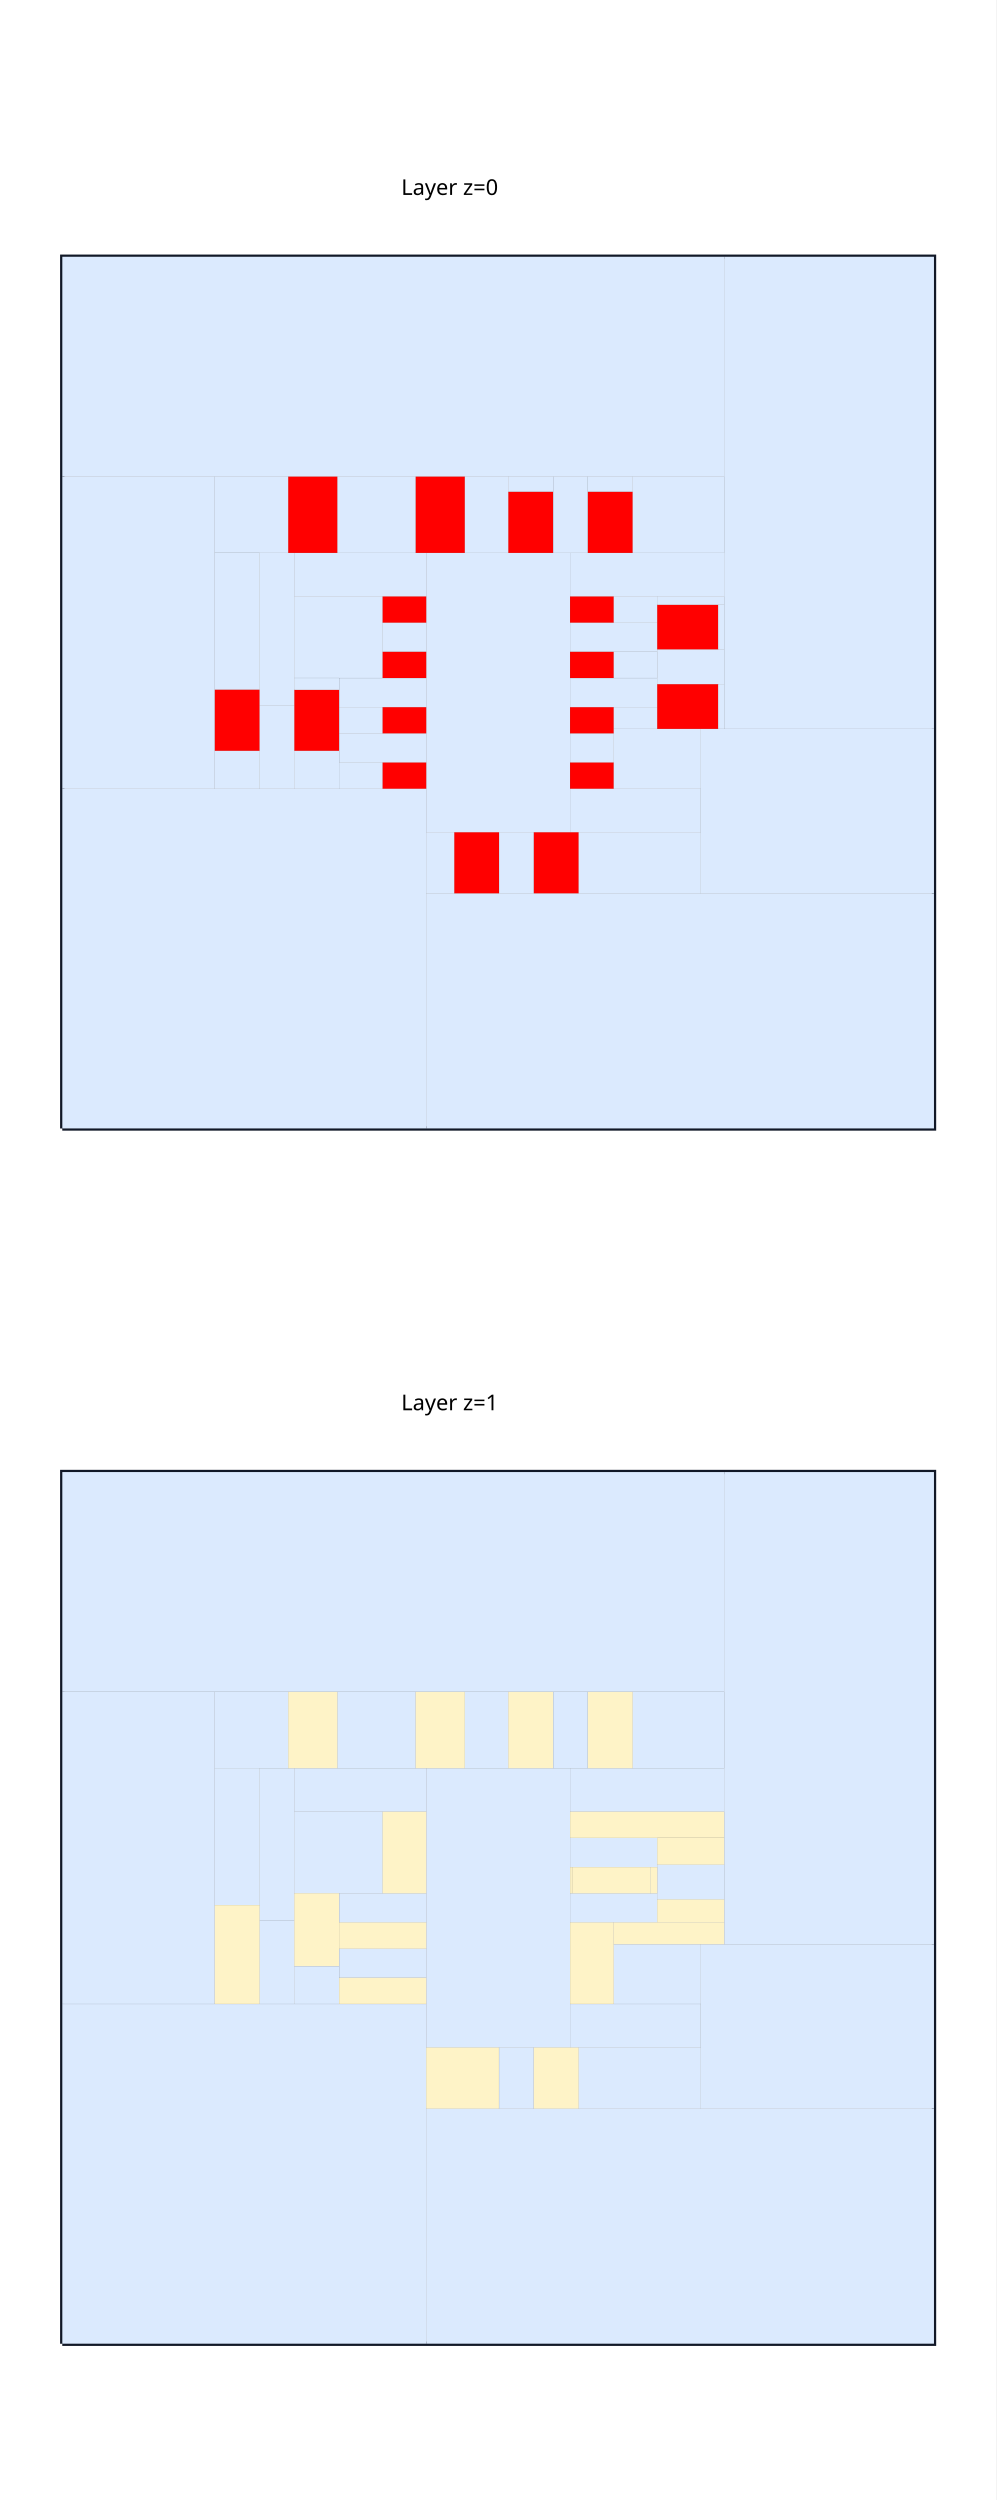
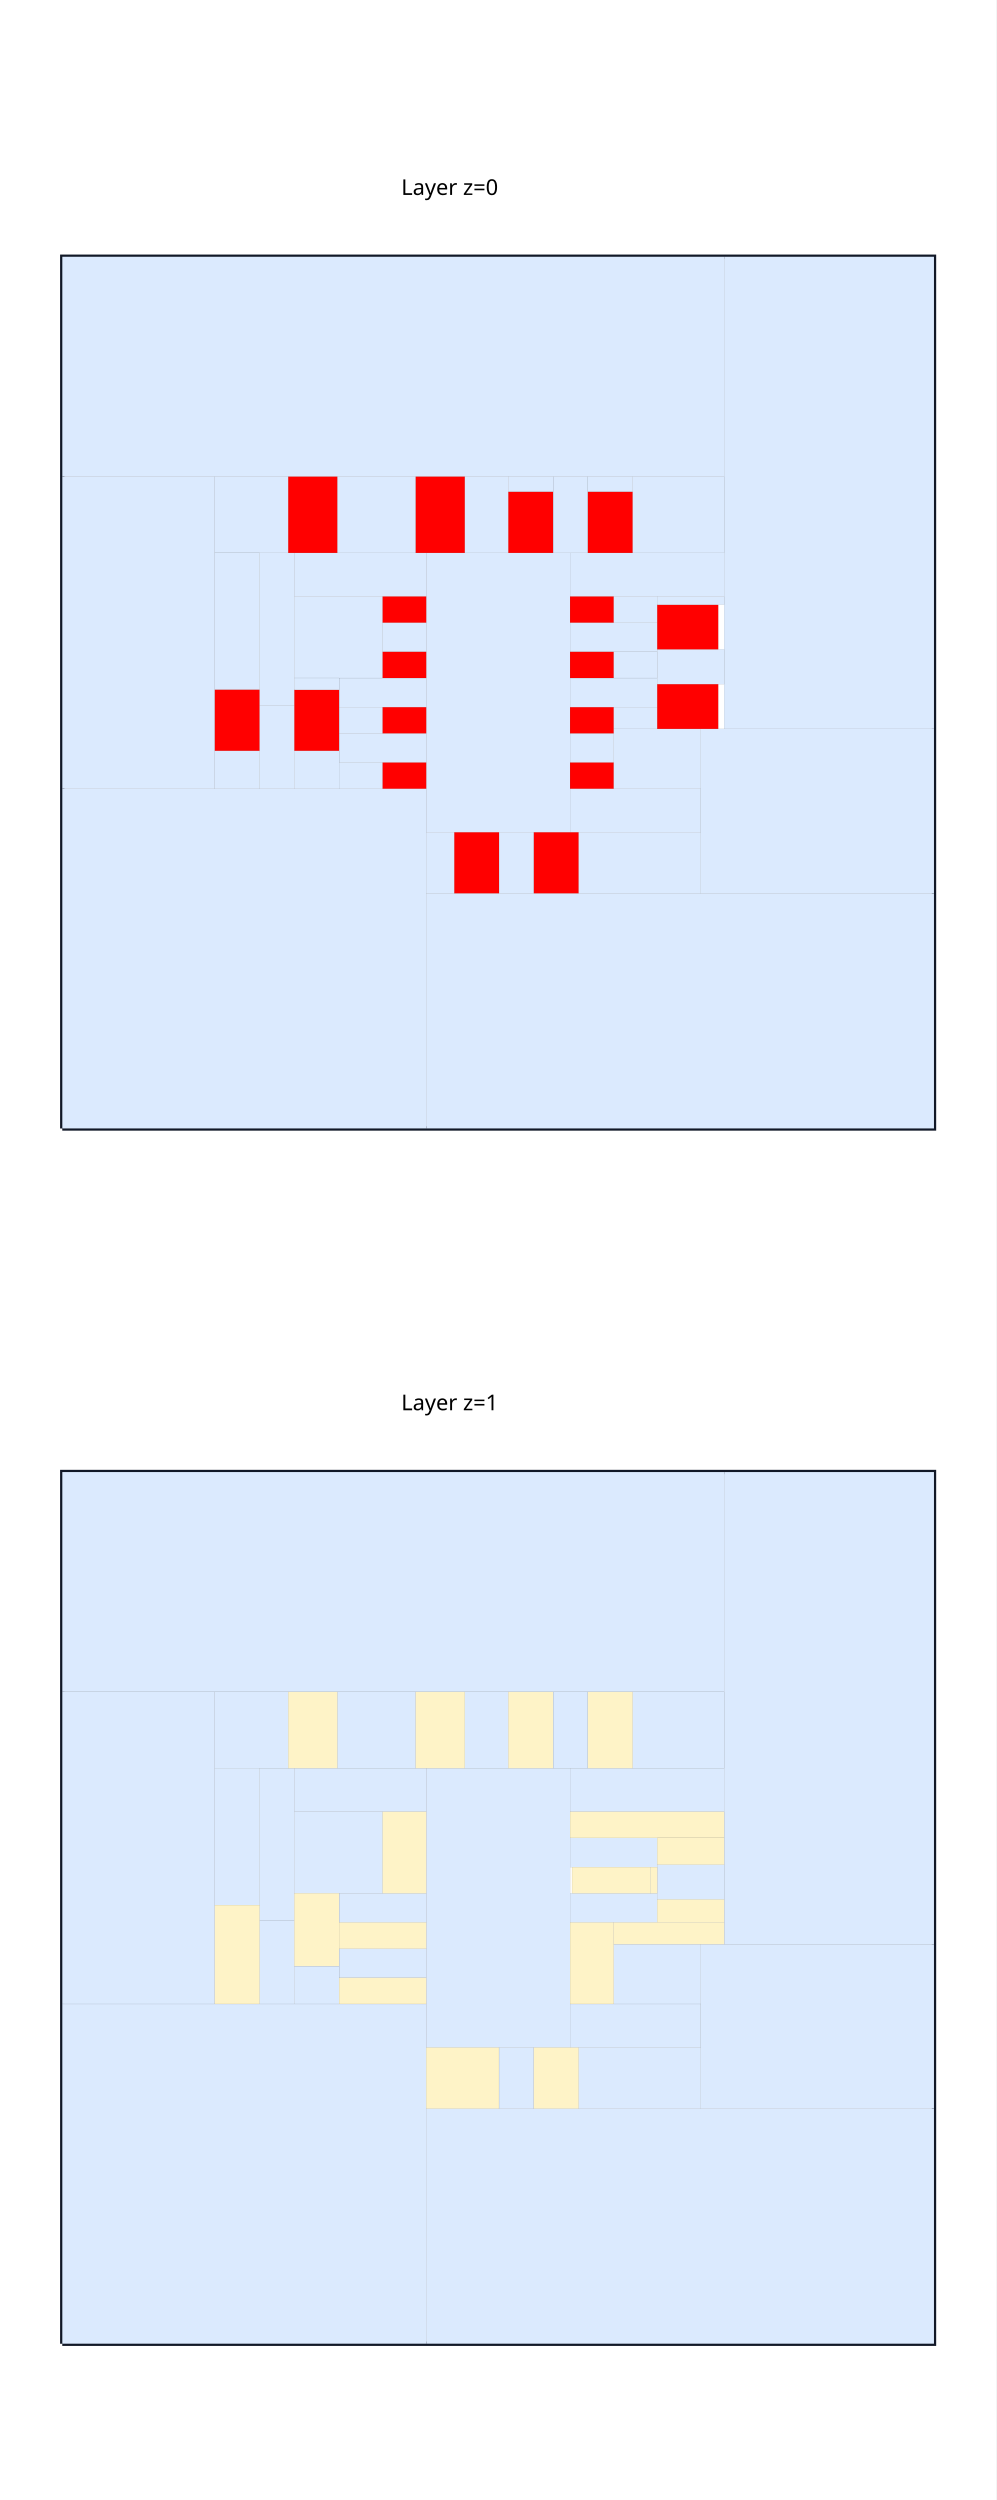
<svg xmlns="http://www.w3.org/2000/svg" width="640" height="1606" viewBox="0 0 640 1606">
  <rect width="100%" height="100%" fill="white" />
  <g>
    <polyline data-points="-10,-10 10,-10 10,10 -10,10 -10,-10" data-type="line" data-label="bounds" points="40,724.931 600,724.931 600,164.931 40,164.931 40,724.931" fill="none" stroke="#111827" stroke-width="2.8" />
  </g>
  <g>
    <polyline data-points="-10,-37.881770833333334 10,-37.881770833333334 10,-17.881770833333334 -10,-17.881770833333334 -10,-37.881770833333334" data-type="line" data-label="bounds" points="40,1505.621 600,1505.621 600,945.621 40,945.621 40,1505.621" fill="none" stroke="#111827" stroke-width="2.8" />
  </g>
  <g>
    <rect data-type="rect" data-label="node" data-x="0" data-y="0" x="273.8" y="355.191" width="92.4" height="179.48" fill="#dbeafe" stroke="black" stroke-width="0.036" />
  </g>
  <g>
    <rect data-type="rect" data-label="node" data-x="-5.825" data-y="-6.1025" x="40" y="506.671" width="233.8" height="218.26" fill="#dbeafe" stroke="black" stroke-width="0.036" />
  </g>
  <g>
    <rect data-type="rect" data-label="node" data-x="-2.65" data-y="0" x="217.8" y="435.551" width="56" height="18.76" fill="#dbeafe" stroke="black" stroke-width="0.036" />
  </g>
  <g>
    <rect data-type="rect" data-label="node" data-x="-3.1624999999999996" data-y="2.705" x="189.1" y="355.191" width="84.7" height="28" fill="#dbeafe" stroke="black" stroke-width="0.036" />
  </g>
  <g>
    <rect data-type="rect" data-label="node" data-x="3.1500000000000004" data-y="-2.705" x="366.2" y="506.671" width="84" height="28" fill="#dbeafe" stroke="black" stroke-width="0.036" />
  </g>
  <g>
    <rect data-type="rect" data-label="node" data-x="2.65" data-y="0" x="366.2" y="435.551" width="56" height="18.76" fill="#dbeafe" stroke="black" stroke-width="0.036" />
  </g>
  <g>
    <rect data-type="rect" data-label="node" data-x="3.4174999999999995" data-y="2.705" x="366.2" y="355.191" width="98.98" height="28" fill="#dbeafe" stroke="black" stroke-width="0.036" />
  </g>
  <g>
    <rect data-type="rect" data-label="node" data-x="-5.074999999999999" data-y="1.4525000000000001" x="166.7" y="355.191" width="22.4" height="98.14" fill="#dbeafe" stroke="black" stroke-width="0.036" />
  </g>
  <g>
    <rect data-type="rect" data-label="node" data-x="-2.4075000000000006" data-y="7.4775" x="40" y="164.931" width="425.18" height="141.26" fill="#dbeafe" stroke="black" stroke-width="0.036" />
  </g>
  <g>
    <rect data-type="rect" data-label="node" data-x="4.175" data-y="-7.3025" x="273.8" y="573.871" width="326.2" height="151.06" fill="#dbeafe" stroke="black" stroke-width="0.036" />
  </g>
  <g>
    <rect data-type="rect" data-label="node" data-x="7.324999999999999" data-y="-2.7187499999999996" x="450.2" y="468.241" width="149.8" height="105.63" fill="#dbeafe" stroke="black" stroke-width="0.036" />
  </g>
  <g>
    <rect data-type="rect" data-label="node" data-x="-8.25" data-y="1.3749999999999996" x="40" y="306.191" width="98" height="200.48" fill="#dbeafe" stroke="black" stroke-width="0.036" />
  </g>
  <g>
    <rect data-type="rect" data-label="node" data-x="7.592499999999999" data-y="4.58375" x="465.18" y="164.931" width="134.82" height="303.31" fill="#dbeafe" stroke="black" stroke-width="0.036" />
  </g>
  <g>
    <rect data-type="rect" data-label="node" data-x="-5.074999999999999" data-y="-1.2525000000000002" x="166.7" y="453.331" width="22.4" height="53.34" fill="#dbeafe" stroke="black" stroke-width="0.036" />
  </g>
  <g>
    <rect data-type="rect" data-label="node" data-x="-3.6624999999999996" data-y="1.27" x="189.1" y="383.191" width="56.7" height="52.36" fill="#dbeafe" stroke="black" stroke-width="0.036" />
  </g>
  <g>
    <rect data-type="rect" data-label="node" data-x="3.6500000000000004" data-y="-1.5187500000000003" x="394.2" y="468.241" width="56" height="38.43" fill="#dbeafe" stroke="black" stroke-width="0.036" />
  </g>
  <g>
    <rect data-type="rect" data-label="node" data-x="-2.65" data-y="-1.27" x="217.8" y="471.111" width="56" height="18.76" fill="#dbeafe" stroke="black" stroke-width="0.036" />
  </g>
  <g>
    <rect data-type="rect" data-label="node" data-x="2.65" data-y="1.27" x="366.2" y="399.991" width="56" height="18.76" fill="#dbeafe" stroke="black" stroke-width="0.036" />
  </g>
  <g>
    <rect data-type="rect" data-label="node" data-x="-5.657701" data-y="4.08" x="138" y="306.191" width="47.169" height="49" fill="#dbeafe" stroke="black" stroke-width="0.036" />
  </g>
  <g>
    <rect data-type="rect" data-label="node" data-x="-2.790402" data-y="4.08" x="216.669" y="306.191" width="50.4" height="49" fill="#dbeafe" stroke="black" stroke-width="0.036" />
  </g>
  <g>
    <rect data-type="rect" data-label="node" data-x="-0.2654019999999999" data-y="4.08" x="298.569" y="306.191" width="28" height="49" fill="#dbeafe" stroke="black" stroke-width="0.036" />
  </g>
  <g>
    <rect data-type="rect" data-label="node" data-x="3.247478" data-y="-3.9049999999999994" x="371.659" y="534.671" width="78.541" height="39.2" fill="#dbeafe" stroke="black" stroke-width="0.036" />
  </g>
  <g>
    <rect data-type="rect" data-label="node" data-x="4.134798999999999" data-y="4.08" x="406.369" y="306.191" width="58.811" height="49" fill="#dbeafe" stroke="black" stroke-width="0.036" />
  </g>
  <g>
    <rect data-type="rect" data-label="node" data-x="-5.9875" data-y="1.6349999999999998" x="138" y="355.191" width="28.7" height="87.92" fill="#dbeafe" stroke="black" stroke-width="0.036" />
  </g>
  <g>
    <rect data-type="rect" data-label="node" data-x="4.4174999999999995" data-y="0.5925" x="422.2" y="417.141" width="42.98" height="22.4" fill="#dbeafe" stroke="black" stroke-width="0.036" />
  </g>
  <g>
    <rect data-type="rect" data-label="node" data-x="1.659598" data-y="4.08" x="355.269" y="306.191" width="22.4" height="49" fill="#dbeafe" stroke="black" stroke-width="0.036" />
  </g>
  <g>
    <rect data-type="rect" data-label="node" data-x="0.41995599999999994" data-y="-3.9049999999999994" x="320.559" y="534.671" width="22.4" height="39.2" fill="#dbeafe" stroke="black" stroke-width="0.036" />
  </g>
  <g>
    <rect data-type="rect" data-label="node" data-x="-4.1625" data-y="-1.77" x="189.1" y="482.311" width="28.7" height="24.36" fill="#dbeafe" stroke="black" stroke-width="0.036" />
  </g>
  <g>
    <rect data-type="rect" data-label="node" data-x="-5.9875" data-y="-1.77" x="138" y="482.311" width="28.7" height="24.36" fill="#dbeafe" stroke="black" stroke-width="0.036" />
  </g>
  <g>
    <rect data-type="rect" data-label="node" data-x="-3.15" data-y="-1.905" x="217.8" y="489.871" width="28" height="16.8" fill="#dbeafe" stroke="black" stroke-width="0.036" />
  </g>
  <g>
    <rect data-type="rect" data-label="node" data-x="-3.15" data-y="-0.635" x="217.8" y="454.311" width="28" height="16.8" fill="#dbeafe" stroke="black" stroke-width="0.036" />
  </g>
  <g>
    <rect data-type="rect" data-label="node" data-x="-2.15" data-y="1.27" x="245.8" y="399.991" width="28" height="18.76" fill="#dbeafe" stroke="black" stroke-width="0.036" />
  </g>
  <g>
    <rect data-type="rect" data-label="node" data-x="-1.3275219999999999" data-y="-3.9049999999999994" x="273.8" y="534.671" width="18.059" height="39.2" fill="#dbeafe" stroke="black" stroke-width="0.036" />
  </g>
  <g>
    <rect data-type="rect" data-label="node" data-x="0.747098" data-y="4.779999999999999" x="326.569" y="306.191" width="28.7" height="9.8" fill="#dbeafe" stroke="black" stroke-width="0.036" />
  </g>
  <g>
    <rect data-type="rect" data-label="node" data-x="2.15" data-y="-1.27" x="366.2" y="471.111" width="28" height="18.76" fill="#dbeafe" stroke="black" stroke-width="0.036" />
  </g>
  <g>
    <rect data-type="rect" data-label="node" data-x="2.5720979999999996" data-y="4.779999999999999" x="377.669" y="306.191" width="28.7" height="9.8" fill="#dbeafe" stroke="black" stroke-width="0.036" />
  </g>
  <g>
    <rect data-type="rect" data-label="node" data-x="3.15" data-y="0.635" x="394.2" y="418.751" width="28" height="16.8" fill="#dbeafe" stroke="black" stroke-width="0.036" />
  </g>
  <g>
    <rect data-type="rect" data-label="node" data-x="3.15" data-y="1.905" x="394.2" y="383.191" width="28" height="16.8" fill="#dbeafe" stroke="black" stroke-width="0.036" />
  </g>
  <g>
    <rect data-type="rect" data-label="node" data-x="3.15" data-y="-0.58375" x="394.2" y="454.311" width="28" height="13.93" fill="#dbeafe" stroke="black" stroke-width="0.036" />
  </g>
  <g>
    <rect data-type="rect" data-label="node" data-x="-2.15" data-y="1.905" x="245.8" y="383.191" width="28" height="16.8" fill="red" stroke="black" stroke-width="0.036" />
  </g>
  <g>
    <rect data-type="rect" data-label="node" data-x="-2.15" data-y="0.635" x="245.8" y="418.751" width="28" height="16.8" fill="red" stroke="black" stroke-width="0.036" />
  </g>
  <g>
    <rect data-type="rect" data-label="node" data-x="-2.15" data-y="-0.635" x="245.8" y="454.311" width="28" height="16.8" fill="red" stroke="black" stroke-width="0.036" />
  </g>
  <g>
    <rect data-type="rect" data-label="node" data-x="-2.15" data-y="-1.905" x="245.8" y="489.871" width="28" height="16.8" fill="red" stroke="black" stroke-width="0.036" />
  </g>
  <g>
    <rect data-type="rect" data-label="node" data-x="2.15" data-y="-1.905" x="366.2" y="489.871" width="28" height="16.8" fill="red" stroke="black" stroke-width="0.036" />
  </g>
  <g>
    <rect data-type="rect" data-label="node" data-x="2.15" data-y="-0.635" x="366.2" y="454.311" width="28" height="16.8" fill="red" stroke="black" stroke-width="0.036" />
  </g>
  <g>
    <rect data-type="rect" data-label="node" data-x="2.15" data-y="0.635" x="366.2" y="418.751" width="28" height="16.8" fill="red" stroke="black" stroke-width="0.036" />
  </g>
  <g>
    <rect data-type="rect" data-label="node" data-x="2.15" data-y="1.905" x="366.2" y="383.191" width="28" height="16.8" fill="red" stroke="black" stroke-width="0.036" />
  </g>
  <g>
    <rect data-type="rect" data-label="node" data-x="0.7470976920476617" data-y="3.9050000000000002" x="326.569" y="315.991" width="28.7" height="39.2" fill="red" stroke="black" stroke-width="0.036" />
  </g>
  <g>
    <rect data-type="rect" data-label="node" data-x="2.572097692047662" data-y="3.9050000000000002" x="377.669" y="315.991" width="28.7" height="39.2" fill="red" stroke="black" stroke-width="0.036" />
  </g>
  <g>
    <rect data-type="rect" data-label="node" data-x="4.35" data-y="1.5050000000000003" x="422.2" y="388.441" width="39.2" height="28.7" fill="red" stroke="black" stroke-width="0.036" />
  </g>
  <g>
    <rect data-type="rect" data-label="node" data-x="4.35" data-y="-0.31999999999999973" x="422.2" y="439.541" width="39.2" height="28.7" fill="red" stroke="black" stroke-width="0.036" />
  </g>
  <g>
    <rect data-type="rect" data-label="node" data-x="-4.252902307952339" data-y="4.08" x="185.169" y="306.191" width="31.5" height="49" fill="red" stroke="black" stroke-width="0.036" />
  </g>
  <g>
    <rect data-type="rect" data-label="node" data-x="-1.327902307952339" data-y="4.08" x="267.069" y="306.191" width="31.5" height="49" fill="red" stroke="black" stroke-width="0.036" />
  </g>
  <g>
    <rect data-type="rect" data-label="node" data-x="1.332455957700033" data-y="-3.9050000000000002" x="342.959" y="534.671" width="28.7" height="39.2" fill="red" stroke="black" stroke-width="0.036" />
  </g>
  <g>
    <rect data-type="rect" data-label="node" data-x="-0.49254404229996696" data-y="-3.9050000000000002" x="291.859" y="534.671" width="28.7" height="39.2" fill="red" stroke="black" stroke-width="0.036" />
  </g>
  <g>
    <rect data-type="rect" data-label="node" data-x="-4.1625000000000005" data-y="-0.6350000000000005" x="189.1" y="443.111" width="28.7" height="39.2" fill="red" stroke="black" stroke-width="0.036" />
  </g>
  <g>
    <rect data-type="rect" data-label="node" data-x="-5.9875" data-y="-0.635" x="138" y="443.111" width="28.7" height="39.2" fill="red" stroke="black" stroke-width="0.036" />
  </g>
  <g>
    <rect data-type="rect" data-label="node" data-x="-4.1625" data-y="0.19999999999999973" x="189.1" y="435.551" width="28.7" height="7.56" fill="#dbeafe" stroke="black" stroke-width="0.036" />
  </g>
  <g>
    <rect data-type="rect" data-label="node" data-x="4.4174999999999995" data-y="2.11125" x="422.2" y="383.191" width="42.98" height="5.25" fill="#dbeafe" stroke="black" stroke-width="0.036" />
  </g>
  <g>
-     <rect data-type="rect" data-label="node" data-x="5.117499999999999" data-y="-0.31999999999999973" x="461.4" y="439.541" width="3.78" height="28.7" fill="#dbeafe" stroke="black" stroke-width="0.036" />
-   </g>
-   <g>
-     <rect data-type="rect" data-label="node" data-x="5.1175" data-y="1.505" x="461.4" y="388.441" width="3.78" height="28.7" fill="#dbeafe" stroke="black" stroke-width="0.036" />
-   </g>
-   <g>
    <rect data-type="rect" data-label="node" data-x="0" data-y="-27.881770833333334" x="273.8" y="1135.881" width="92.4" height="179.48" fill="#dbeafe" stroke="black" stroke-width="0.036" />
  </g>
  <g>
    <rect data-type="rect" data-label="node" data-x="-5.825" data-y="-33.98427083333333" x="40" y="1287.361" width="233.8" height="218.26" fill="#dbeafe" stroke="black" stroke-width="0.036" />
  </g>
  <g>
    <rect data-type="rect" data-label="node" data-x="-2.65" data-y="-27.881770833333334" x="217.8" y="1216.241" width="56" height="18.76" fill="#dbeafe" stroke="black" stroke-width="0.036" />
  </g>
  <g>
    <rect data-type="rect" data-label="node" data-x="-3.1624999999999996" data-y="-25.176770833333336" x="189.1" y="1135.881" width="84.7" height="28" fill="#dbeafe" stroke="black" stroke-width="0.036" />
  </g>
  <g>
    <rect data-type="rect" data-label="node" data-x="3.1500000000000004" data-y="-30.586770833333333" x="366.2" y="1287.361" width="84" height="28" fill="#dbeafe" stroke="black" stroke-width="0.036" />
  </g>
  <g>
    <rect data-type="rect" data-label="node" data-x="2.65" data-y="-27.881770833333334" x="366.2" y="1216.241" width="56" height="18.76" fill="#dbeafe" stroke="black" stroke-width="0.036" />
  </g>
  <g>
    <rect data-type="rect" data-label="node" data-x="3.4174999999999995" data-y="-25.176770833333336" x="366.2" y="1135.881" width="98.98" height="28" fill="#dbeafe" stroke="black" stroke-width="0.036" />
  </g>
  <g>
    <rect data-type="rect" data-label="node" data-x="-5.074999999999999" data-y="-26.429270833333334" x="166.7" y="1135.881" width="22.4" height="98.14" fill="#dbeafe" stroke="black" stroke-width="0.036" />
  </g>
  <g>
    <rect data-type="rect" data-label="node" data-x="-2.4075000000000006" data-y="-20.404270833333335" x="40" y="945.621" width="425.18" height="141.26" fill="#dbeafe" stroke="black" stroke-width="0.036" />
  </g>
  <g>
    <rect data-type="rect" data-label="node" data-x="4.175" data-y="-35.184270833333336" x="273.8" y="1354.561" width="326.2" height="151.06" fill="#dbeafe" stroke="black" stroke-width="0.036" />
  </g>
  <g>
    <rect data-type="rect" data-label="node" data-x="7.324999999999999" data-y="-30.600520833333334" x="450.2" y="1248.931" width="149.8" height="105.63" fill="#dbeafe" stroke="black" stroke-width="0.036" />
  </g>
  <g>
    <rect data-type="rect" data-label="node" data-x="-8.25" data-y="-26.506770833333334" x="40" y="1086.881" width="98" height="200.48" fill="#dbeafe" stroke="black" stroke-width="0.036" />
  </g>
  <g>
    <rect data-type="rect" data-label="node" data-x="7.592499999999999" data-y="-23.298020833333332" x="465.18" y="945.621" width="134.82" height="303.31" fill="#dbeafe" stroke="black" stroke-width="0.036" />
  </g>
  <g>
    <rect data-type="rect" data-label="node" data-x="-5.074999999999999" data-y="-29.134270833333336" x="166.7" y="1234.021" width="22.4" height="53.34" fill="#dbeafe" stroke="black" stroke-width="0.036" />
  </g>
  <g>
    <rect data-type="rect" data-label="node" data-x="-3.6624999999999996" data-y="-26.611770833333335" x="189.1" y="1163.881" width="56.7" height="52.36" fill="#dbeafe" stroke="black" stroke-width="0.036" />
  </g>
  <g>
    <rect data-type="rect" data-label="node" data-x="3.6500000000000004" data-y="-29.400520833333335" x="394.2" y="1248.931" width="56" height="38.43" fill="#dbeafe" stroke="black" stroke-width="0.036" />
  </g>
  <g>
    <rect data-type="rect" data-label="node" data-x="-2.65" data-y="-29.151770833333334" x="217.8" y="1251.801" width="56" height="18.76" fill="#dbeafe" stroke="black" stroke-width="0.036" />
  </g>
  <g>
    <rect data-type="rect" data-label="node" data-x="2.65" data-y="-26.611770833333335" x="366.2" y="1180.681" width="56" height="18.76" fill="#dbeafe" stroke="black" stroke-width="0.036" />
  </g>
  <g>
    <rect data-type="rect" data-label="node" data-x="-5.657701" data-y="-23.801770833333336" x="138" y="1086.881" width="47.169" height="49" fill="#dbeafe" stroke="black" stroke-width="0.036" />
  </g>
  <g>
    <rect data-type="rect" data-label="node" data-x="-2.790402" data-y="-23.801770833333336" x="216.669" y="1086.881" width="50.4" height="49" fill="#dbeafe" stroke="black" stroke-width="0.036" />
  </g>
  <g>
    <rect data-type="rect" data-label="node" data-x="-0.2654019999999999" data-y="-23.801770833333336" x="298.569" y="1086.881" width="28" height="49" fill="#dbeafe" stroke="black" stroke-width="0.036" />
  </g>
  <g>
    <rect data-type="rect" data-label="node" data-x="3.247478" data-y="-31.786770833333335" x="371.659" y="1315.361" width="78.541" height="39.2" fill="#dbeafe" stroke="black" stroke-width="0.036" />
  </g>
  <g>
    <rect data-type="rect" data-label="node" data-x="4.134798999999999" data-y="-23.801770833333336" x="406.369" y="1086.881" width="58.811" height="49" fill="#dbeafe" stroke="black" stroke-width="0.036" />
  </g>
  <g>
    <rect data-type="rect" data-label="node" data-x="-5.9875" data-y="-26.246770833333336" x="138" y="1135.881" width="28.7" height="87.92" fill="#dbeafe" stroke="black" stroke-width="0.036" />
  </g>
  <g>
    <rect data-type="rect" data-label="node" data-x="4.4174999999999995" data-y="-27.289270833333333" x="422.2" y="1197.831" width="42.98" height="22.4" fill="#dbeafe" stroke="black" stroke-width="0.036" />
  </g>
  <g>
    <rect data-type="rect" data-label="node" data-x="1.659598" data-y="-23.801770833333336" x="355.269" y="1086.881" width="22.4" height="49" fill="#dbeafe" stroke="black" stroke-width="0.036" />
  </g>
  <g>
    <rect data-type="rect" data-label="node" data-x="0.41995599999999994" data-y="-31.786770833333335" x="320.559" y="1315.361" width="22.4" height="39.2" fill="#dbeafe" stroke="black" stroke-width="0.036" />
  </g>
  <g>
    <rect data-type="rect" data-label="node" data-x="-4.1625" data-y="-29.651770833333334" x="189.1" y="1263.001" width="28.7" height="24.36" fill="#dbeafe" stroke="black" stroke-width="0.036" />
  </g>
  <g>
    <rect data-type="rect" data-label="node" data-x="-4.252902" data-y="-23.801770833333336" x="185.169" y="1086.881" width="31.5" height="49" fill="#fef3c7" stroke="black" stroke-width="0.036" />
  </g>
  <g>
    <rect data-type="rect" data-label="node" data-x="-1.327902" data-y="-23.801770833333336" x="267.069" y="1086.881" width="31.5" height="49" fill="#fef3c7" stroke="black" stroke-width="0.036" />
  </g>
  <g>
    <rect data-type="rect" data-label="node" data-x="0.747098" data-y="-23.801770833333336" x="326.569" y="1086.881" width="28.7" height="49" fill="#fef3c7" stroke="black" stroke-width="0.036" />
  </g>
  <g>
    <rect data-type="rect" data-label="node" data-x="2.5720979999999996" data-y="-23.801770833333336" x="377.669" y="1086.881" width="28.7" height="49" fill="#fef3c7" stroke="black" stroke-width="0.036" />
  </g>
  <g>
    <rect data-type="rect" data-label="node" data-x="1.3324559999999999" data-y="-31.786770833333335" x="342.959" y="1315.361" width="28.7" height="39.2" fill="#fef3c7" stroke="black" stroke-width="0.036" />
  </g>
  <g>
    <rect data-type="rect" data-label="node" data-x="-0.8150219999999999" data-y="-31.786770833333335" x="273.8" y="1315.361" width="46.759" height="39.2" fill="#fef3c7" stroke="black" stroke-width="0.036" />
  </g>
  <g>
    <rect data-type="rect" data-label="node" data-x="-2.15" data-y="-26.611770833333335" x="245.8" y="1163.881" width="28" height="52.36" fill="#fef3c7" stroke="black" stroke-width="0.036" />
  </g>
  <g>
    <rect data-type="rect" data-label="node" data-x="3.4174999999999995" data-y="-25.976770833333333" x="366.2" y="1163.881" width="98.98" height="16.8" fill="#fef3c7" stroke="black" stroke-width="0.036" />
  </g>
  <g>
    <rect data-type="rect" data-label="node" data-x="-2.65" data-y="-29.786770833333335" x="217.8" y="1270.561" width="56" height="16.8" fill="#fef3c7" stroke="black" stroke-width="0.036" />
  </g>
  <g>
    <rect data-type="rect" data-label="node" data-x="2.5949999999999998" data-y="-27.246770833333333" x="367.46" y="1199.441" width="50.4" height="16.8" fill="#fef3c7" stroke="black" stroke-width="0.036" />
  </g>
  <g>
    <rect data-type="rect" data-label="node" data-x="-5.9875" data-y="-28.951770833333335" x="138" y="1223.801" width="28.7" height="63.56" fill="#fef3c7" stroke="black" stroke-width="0.036" />
  </g>
  <g>
    <rect data-type="rect" data-label="node" data-x="4.4174999999999995" data-y="-26.583020833333336" x="422.2" y="1180.681" width="42.98" height="17.15" fill="#fef3c7" stroke="black" stroke-width="0.036" />
  </g>
  <g>
    <rect data-type="rect" data-label="node" data-x="2.15" data-y="-29.151770833333334" x="366.2" y="1235.001" width="28" height="52.36" fill="#fef3c7" stroke="black" stroke-width="0.036" />
  </g>
  <g>
    <rect data-type="rect" data-label="node" data-x="4.4174999999999995" data-y="-27.953020833333333" x="422.2" y="1220.231" width="42.98" height="14.77" fill="#fef3c7" stroke="black" stroke-width="0.036" />
  </g>
  <g>
    <rect data-type="rect" data-label="node" data-x="3.9174999999999995" data-y="-28.465520833333333" x="394.2" y="1235.001" width="70.98" height="13.93" fill="#fef3c7" stroke="black" stroke-width="0.036" />
  </g>
  <g>
    <rect data-type="rect" data-label="node" data-x="-4.1625" data-y="-28.381770833333334" x="189.1" y="1216.241" width="28.7" height="46.76" fill="#fef3c7" stroke="black" stroke-width="0.036" />
  </g>
  <g>
    <rect data-type="rect" data-label="node" data-x="-2.65" data-y="-28.516770833333336" x="217.8" y="1235.001" width="56" height="16.8" fill="#fef3c7" stroke="black" stroke-width="0.036" />
-   </g>
-   <g>
-     <rect data-type="rect" data-label="node" data-x="1.6724999999999999" data-y="-27.246770833333333" x="366.2" y="1199.441" width="1.26" height="16.8" fill="#fef3c7" stroke="black" stroke-width="0.036" />
  </g>
  <g>
    <rect data-type="rect" data-label="node" data-x="3.5725" data-y="-27.246770833333333" x="417.86" y="1199.441" width="4.34" height="16.8" fill="#fef3c7" stroke="black" stroke-width="0.036" />
  </g>
  <text data-type="text" data-label="Layer z=0" data-x="0" data-y="11.805416666666666" x="320" y="114.379" fill="black" font-size="14" font-family="sans-serif" text-anchor="end" dominant-baseline="text-before-edge">Layer z=0</text>
  <text data-type="text" data-label="Layer z=1" data-x="0" data-y="-16.07635416666667" x="320" y="895.069" fill="black" font-size="14" font-family="sans-serif" text-anchor="end" dominant-baseline="text-before-edge">Layer z=1</text>
  <g id="crosshair" style="display: none">
    <line id="crosshair-h" y1="0" y2="1606" stroke="#666" stroke-width="0.5" />
    <line id="crosshair-v" x1="0" x2="640" stroke="#666" stroke-width="0.5" />
    <text id="coordinates" font-family="monospace" font-size="12" fill="#666" />
  </g>
</svg>
